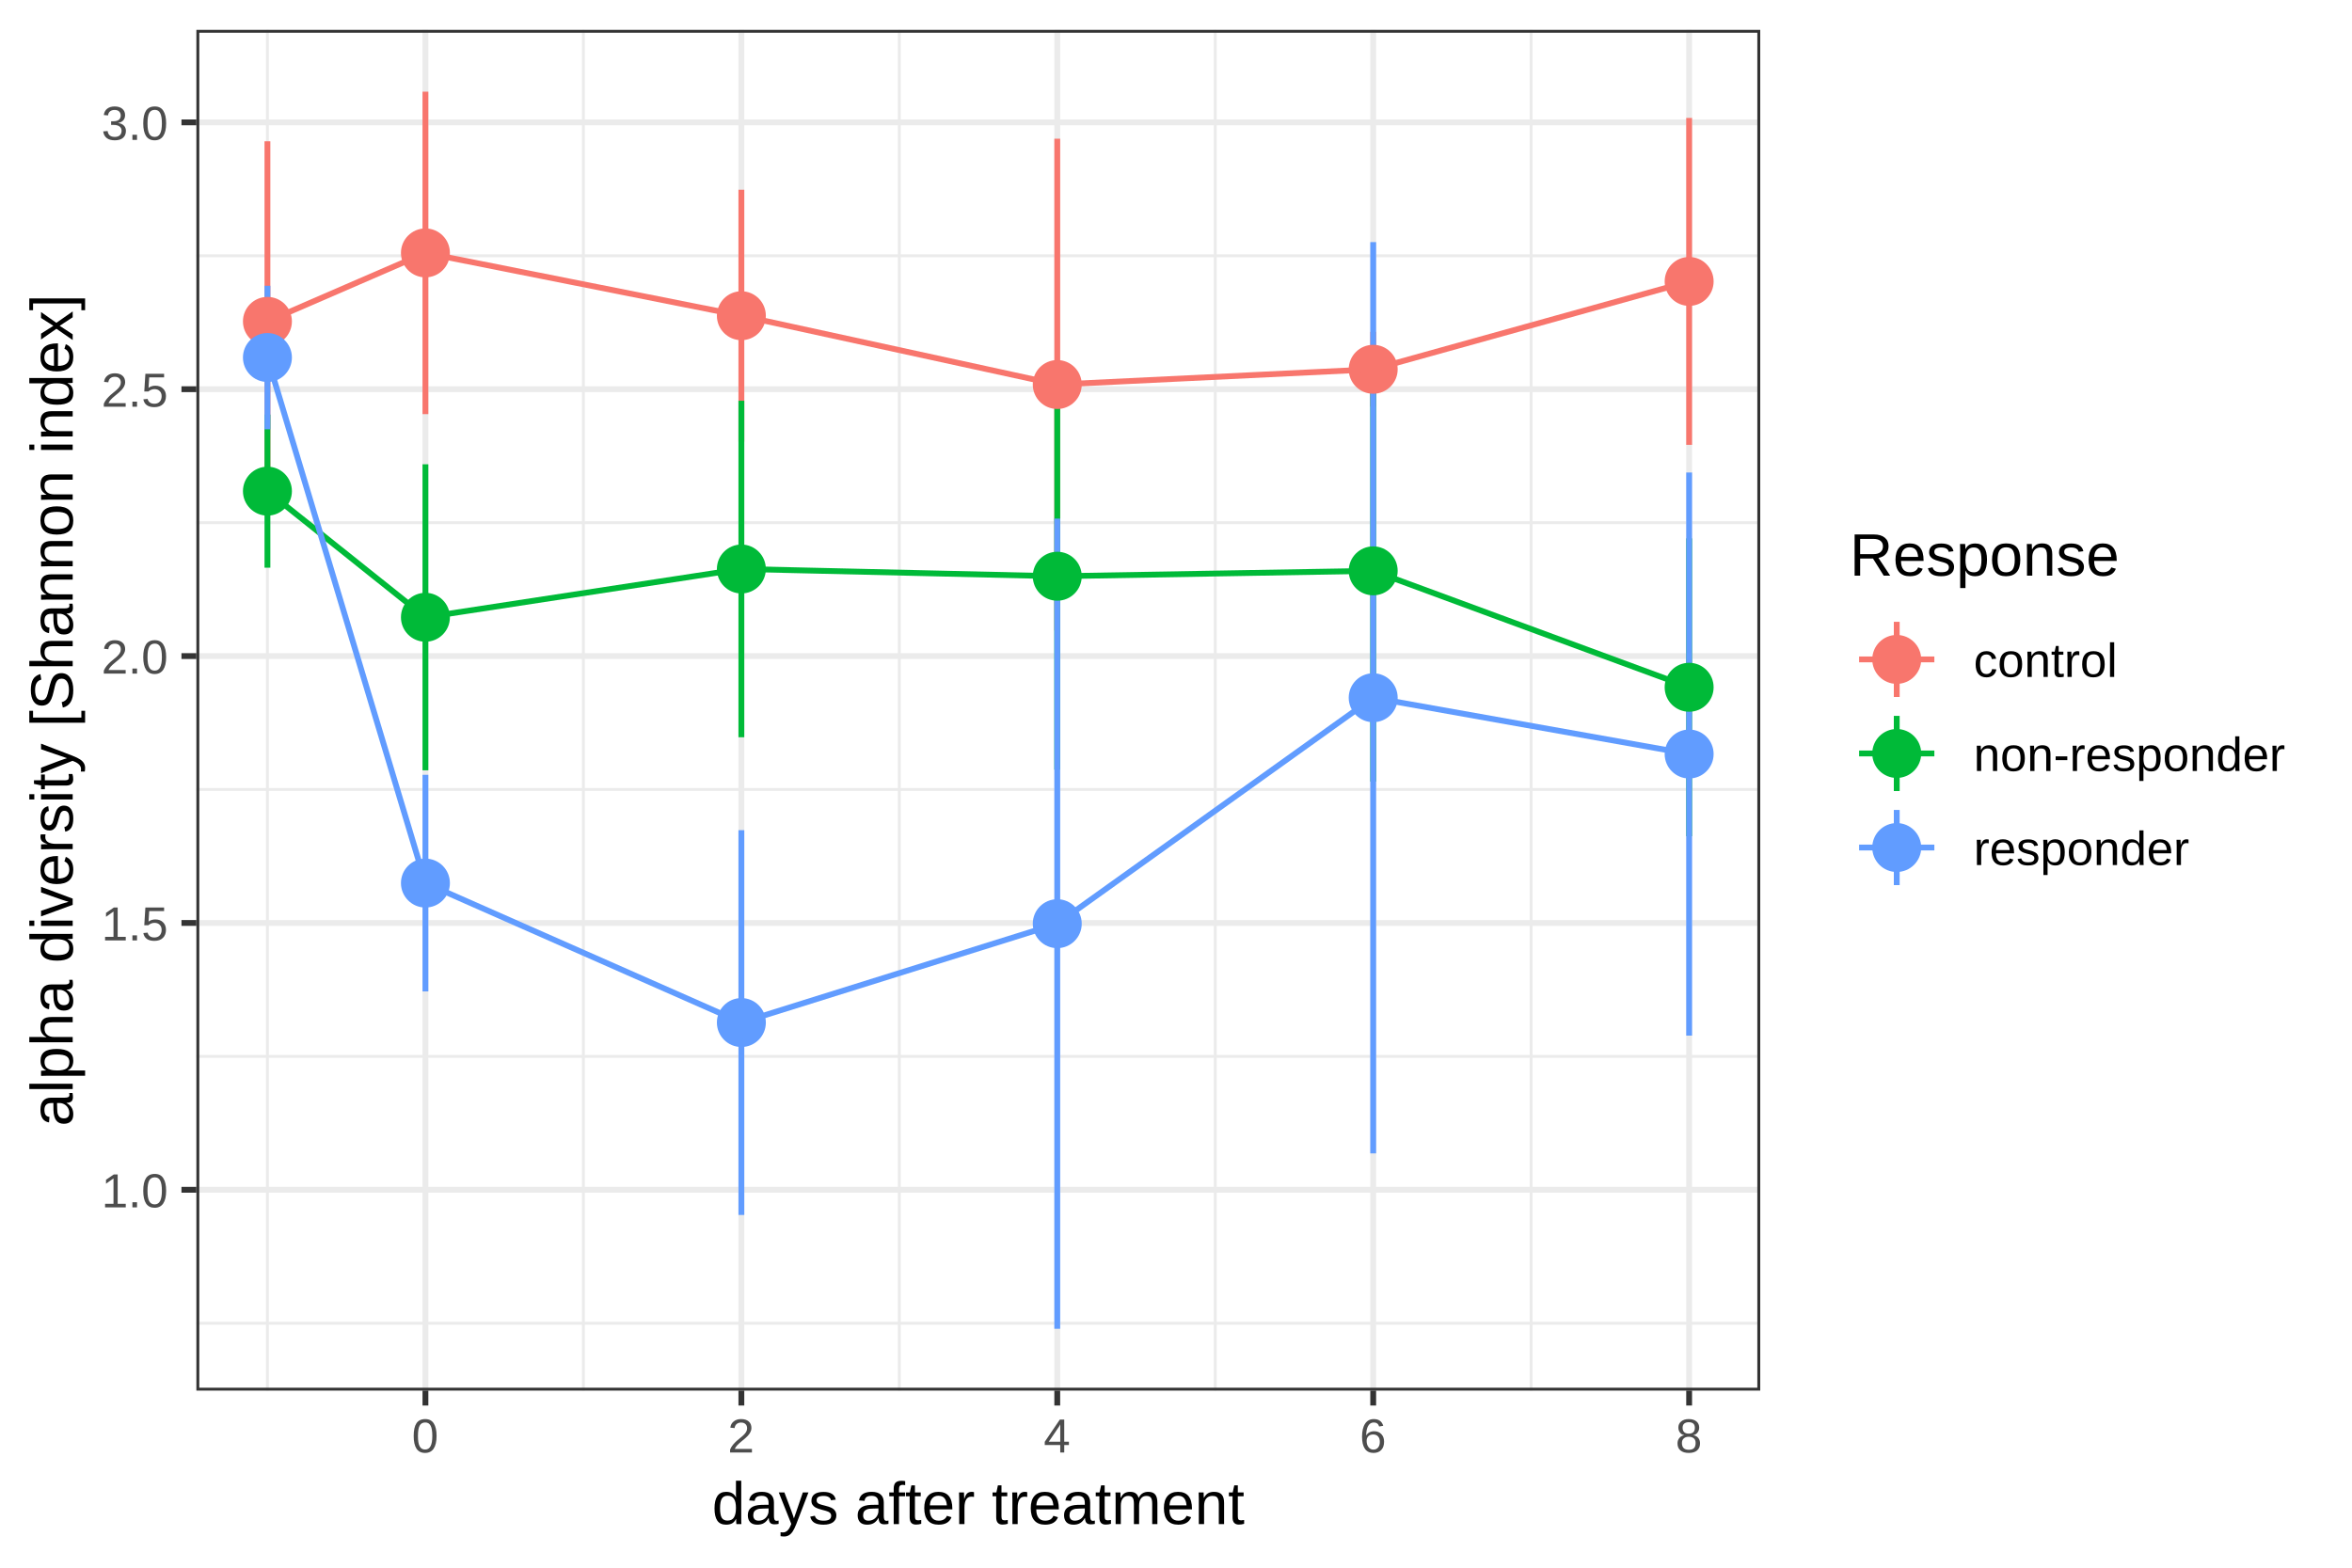
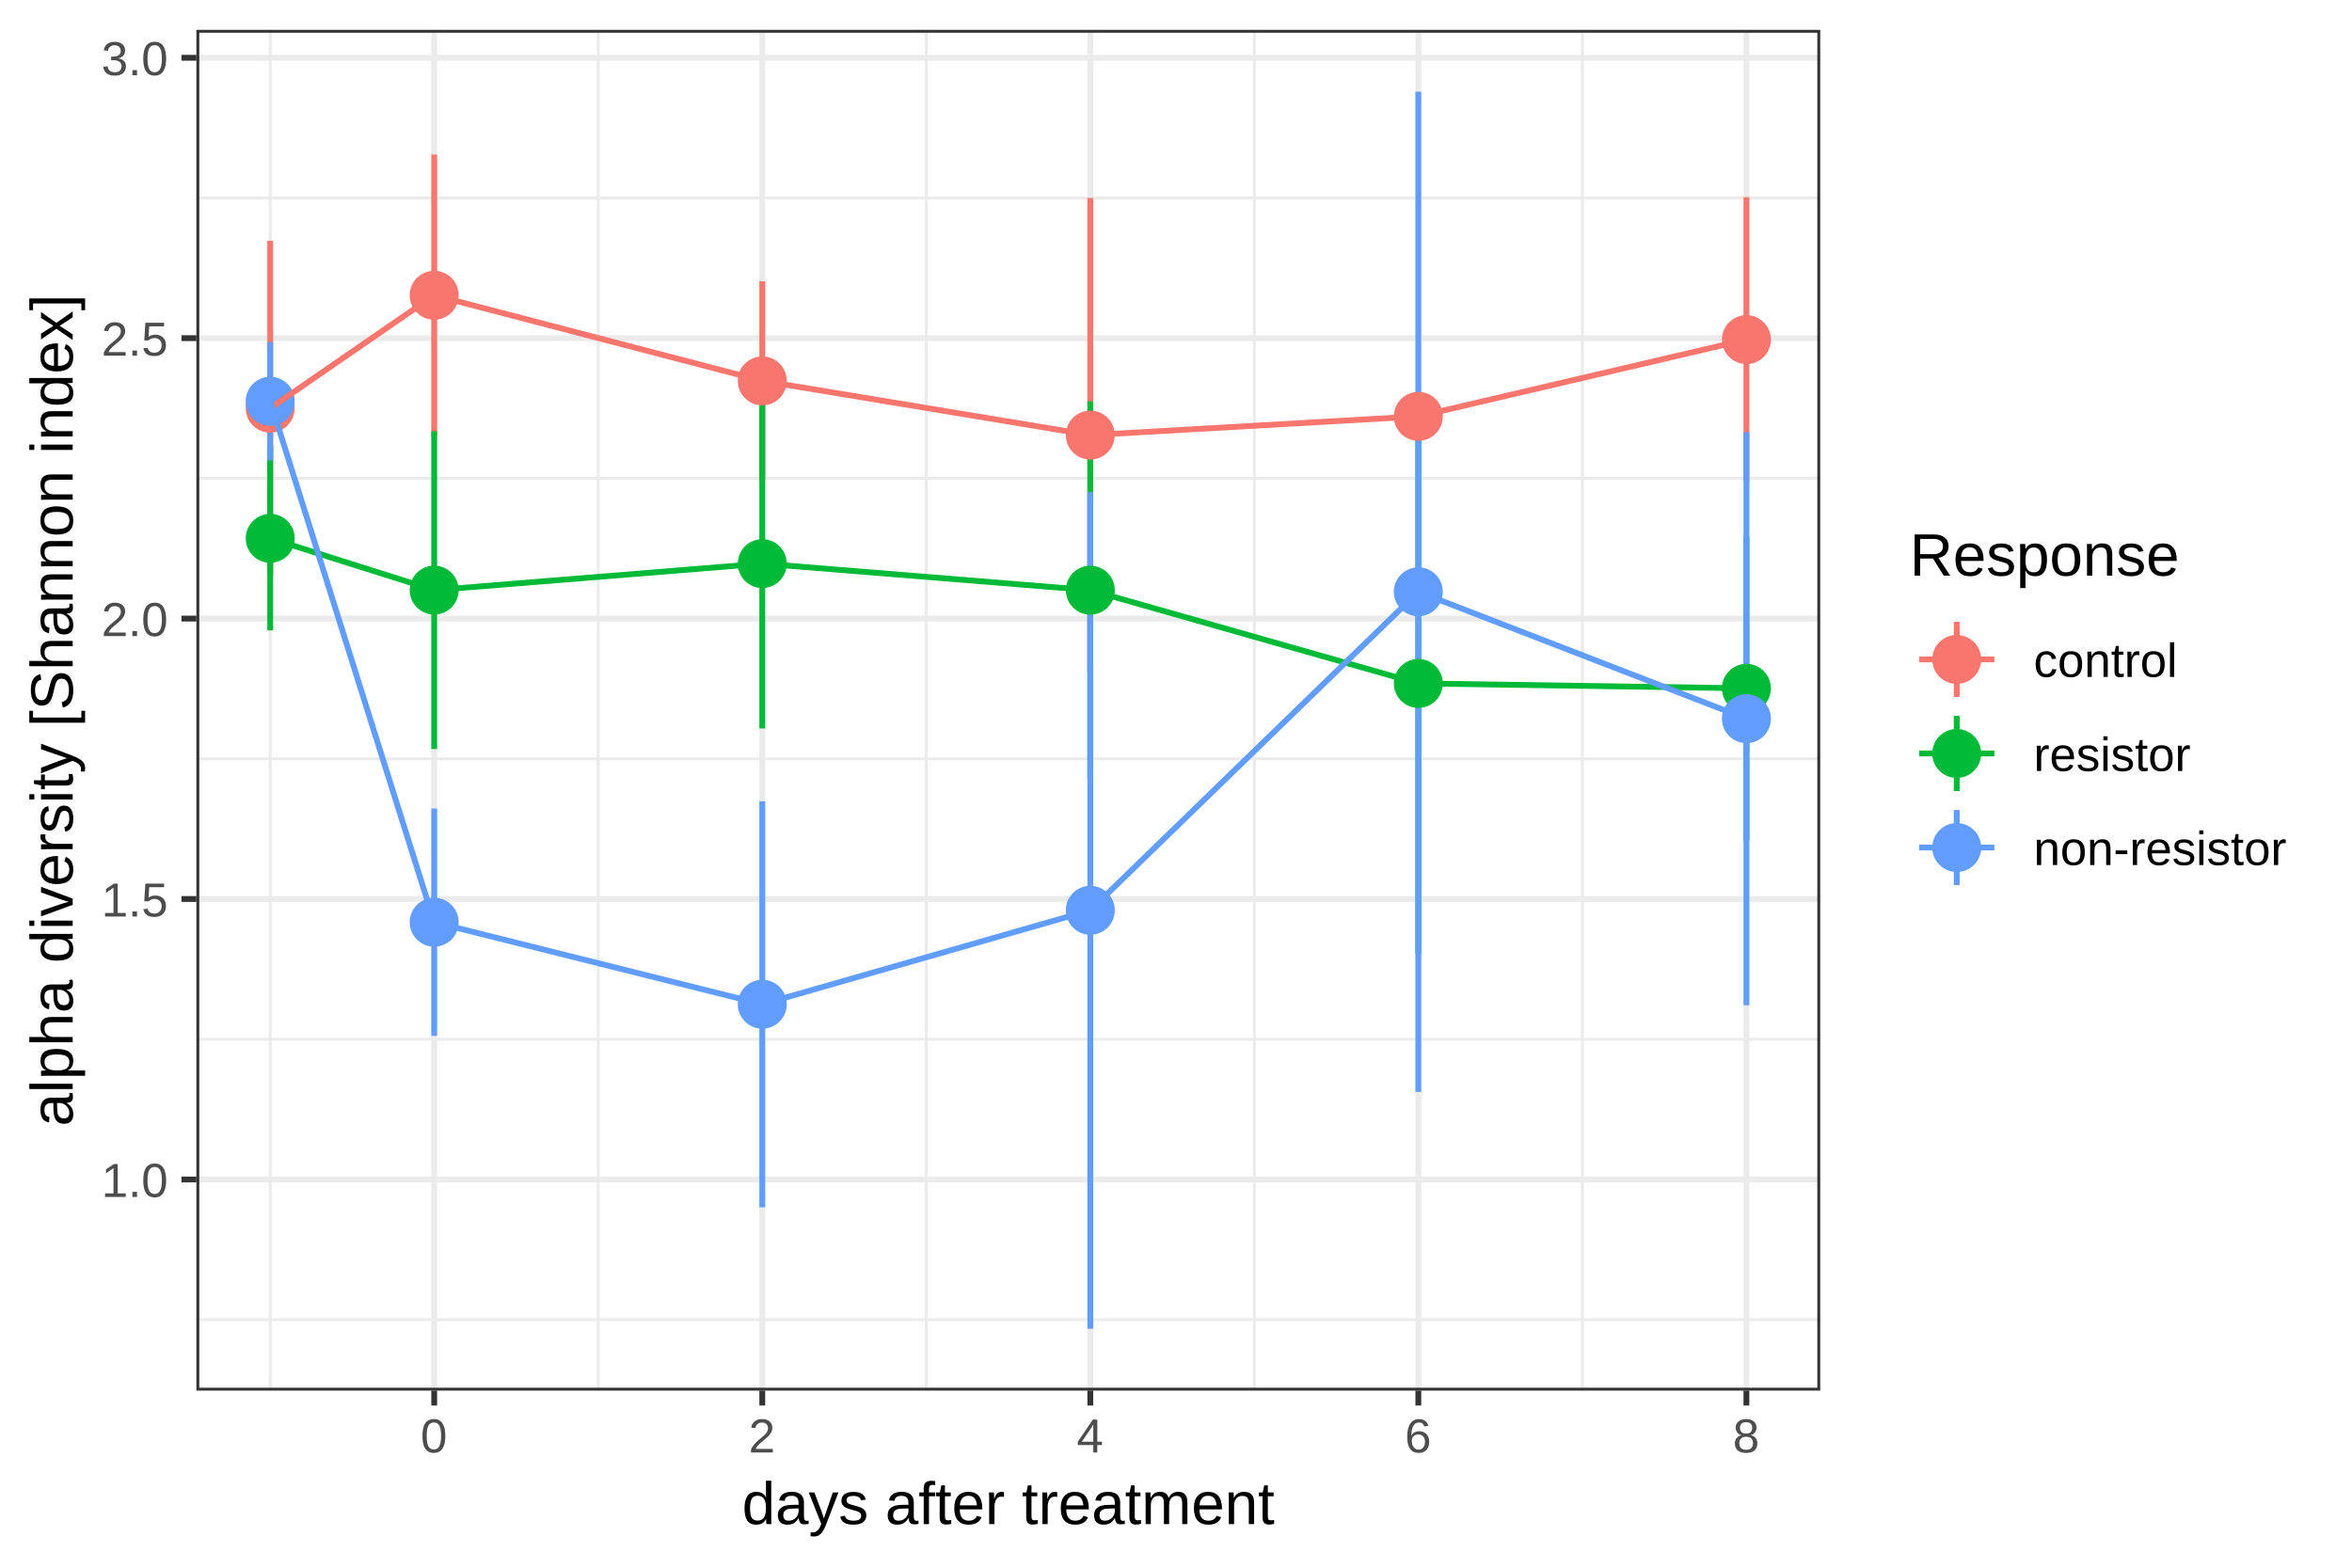
<svg xmlns="http://www.w3.org/2000/svg" viewBox="0 0 432.00 288.00">
  <defs>
    <style type="text/css">
    line, polyline, path, rect, circle {
      fill: none;
      stroke: #000000;
      stroke-linecap: round;
      stroke-linejoin: round;
      stroke-miterlimit: 10.00;
    }
  </style>
  </defs>
  <rect width="100%" height="100%" style="stroke: none; fill: #FFFFFF;" />
  <rect x="0.00" y="0.00" width="432.00" height="288.00" style="stroke-width: 1.07; stroke: #FFFFFF; fill: #FFFFFF;" />
  <defs>
-     <clipPath id="cpMzYuMDY4MnwzMjMuMzA0fDI1NS40NzR8NS40Nzk0NQ==">
-       <rect x="36.07" y="5.48" width="287.24" height="249.99" />
+     <clipPath id="cpMzYuMDY4MnwzMzQuMzI1fDI1NS40NzR8NS40Nzk0NQ==">
+       <rect x="36.07" y="5.48" width="298.26" height="249.99" />
    </clipPath>
  </defs>
-   <rect x="36.07" y="5.48" width="287.24" height="249.99" style="stroke-width: 1.07; stroke: none; fill: #FFFFFF;" clip-path="url(#cpMzYuMDY4MnwzMjMuMzA0fDI1NS40NzR8NS40Nzk0NQ==)" />
-   <polyline points="36.07,243.10 323.30,243.10 " style="stroke-width: 0.53; stroke: #EBEBEB; stroke-linecap: butt;" clip-path="url(#cpMzYuMDY4MnwzMjMuMzA0fDI1NS40NzR8NS40Nzk0NQ==)" />
-   <polyline points="36.07,194.07 323.30,194.07 " style="stroke-width: 0.53; stroke: #EBEBEB; stroke-linecap: butt;" clip-path="url(#cpMzYuMDY4MnwzMjMuMzA0fDI1NS40NzR8NS40Nzk0NQ==)" />
-   <polyline points="36.07,145.04 323.30,145.04 " style="stroke-width: 0.53; stroke: #EBEBEB; stroke-linecap: butt;" clip-path="url(#cpMzYuMDY4MnwzMjMuMzA0fDI1NS40NzR8NS40Nzk0NQ==)" />
-   <polyline points="36.07,96.02 323.30,96.02 " style="stroke-width: 0.53; stroke: #EBEBEB; stroke-linecap: butt;" clip-path="url(#cpMzYuMDY4MnwzMjMuMzA0fDI1NS40NzR8NS40Nzk0NQ==)" />
-   <polyline points="36.07,46.99 323.30,46.99 " style="stroke-width: 0.53; stroke: #EBEBEB; stroke-linecap: butt;" clip-path="url(#cpMzYuMDY4MnwzMjMuMzA0fDI1NS40NzR8NS40Nzk0NQ==)" />
-   <polyline points="49.12,255.47 49.12,5.48 " style="stroke-width: 0.53; stroke: #EBEBEB; stroke-linecap: butt;" clip-path="url(#cpMzYuMDY4MnwzMjMuMzA0fDI1NS40NzR8NS40Nzk0NQ==)" />
-   <polyline points="107.15,255.47 107.15,5.48 " style="stroke-width: 0.53; stroke: #EBEBEB; stroke-linecap: butt;" clip-path="url(#cpMzYuMDY4MnwzMjMuMzA0fDI1NS40NzR8NS40Nzk0NQ==)" />
-   <polyline points="165.18,255.47 165.18,5.48 " style="stroke-width: 0.53; stroke: #EBEBEB; stroke-linecap: butt;" clip-path="url(#cpMzYuMDY4MnwzMjMuMzA0fDI1NS40NzR8NS40Nzk0NQ==)" />
-   <polyline points="223.21,255.47 223.21,5.48 " style="stroke-width: 0.53; stroke: #EBEBEB; stroke-linecap: butt;" clip-path="url(#cpMzYuMDY4MnwzMjMuMzA0fDI1NS40NzR8NS40Nzk0NQ==)" />
-   <polyline points="281.23,255.47 281.23,5.48 " style="stroke-width: 0.53; stroke: #EBEBEB; stroke-linecap: butt;" clip-path="url(#cpMzYuMDY4MnwzMjMuMzA0fDI1NS40NzR8NS40Nzk0NQ==)" />
-   <polyline points="36.07,218.58 323.30,218.58 " style="stroke-width: 1.07; stroke: #EBEBEB; stroke-linecap: butt;" clip-path="url(#cpMzYuMDY4MnwzMjMuMzA0fDI1NS40NzR8NS40Nzk0NQ==)" />
-   <polyline points="36.07,169.56 323.30,169.56 " style="stroke-width: 1.07; stroke: #EBEBEB; stroke-linecap: butt;" clip-path="url(#cpMzYuMDY4MnwzMjMuMzA0fDI1NS40NzR8NS40Nzk0NQ==)" />
-   <polyline points="36.07,120.53 323.30,120.53 " style="stroke-width: 1.07; stroke: #EBEBEB; stroke-linecap: butt;" clip-path="url(#cpMzYuMDY4MnwzMjMuMzA0fDI1NS40NzR8NS40Nzk0NQ==)" />
-   <polyline points="36.07,71.50 323.30,71.50 " style="stroke-width: 1.07; stroke: #EBEBEB; stroke-linecap: butt;" clip-path="url(#cpMzYuMDY4MnwzMjMuMzA0fDI1NS40NzR8NS40Nzk0NQ==)" />
-   <polyline points="36.07,22.48 323.30,22.48 " style="stroke-width: 1.07; stroke: #EBEBEB; stroke-linecap: butt;" clip-path="url(#cpMzYuMDY4MnwzMjMuMzA0fDI1NS40NzR8NS40Nzk0NQ==)" />
-   <polyline points="78.14,255.47 78.14,5.48 " style="stroke-width: 1.07; stroke: #EBEBEB; stroke-linecap: butt;" clip-path="url(#cpMzYuMDY4MnwzMjMuMzA0fDI1NS40NzR8NS40Nzk0NQ==)" />
-   <polyline points="136.17,255.47 136.17,5.48 " style="stroke-width: 1.07; stroke: #EBEBEB; stroke-linecap: butt;" clip-path="url(#cpMzYuMDY4MnwzMjMuMzA0fDI1NS40NzR8NS40Nzk0NQ==)" />
-   <polyline points="194.19,255.47 194.19,5.48 " style="stroke-width: 1.07; stroke: #EBEBEB; stroke-linecap: butt;" clip-path="url(#cpMzYuMDY4MnwzMjMuMzA0fDI1NS40NzR8NS40Nzk0NQ==)" />
-   <polyline points="252.22,255.47 252.22,5.48 " style="stroke-width: 1.07; stroke: #EBEBEB; stroke-linecap: butt;" clip-path="url(#cpMzYuMDY4MnwzMjMuMzA0fDI1NS40NzR8NS40Nzk0NQ==)" />
-   <polyline points="310.25,255.47 310.25,5.48 " style="stroke-width: 1.07; stroke: #EBEBEB; stroke-linecap: butt;" clip-path="url(#cpMzYuMDY4MnwzMjMuMzA0fDI1NS40NzR8NS40Nzk0NQ==)" />
-   <line x1="49.12" y1="92.12" x2="49.12" y2="25.95" style="stroke-width: 1.07; stroke: #F8766D; stroke-linecap: butt;" clip-path="url(#cpMzYuMDY4MnwzMjMuMzA0fDI1NS40NzR8NS40Nzk0NQ==)" />
-   <line x1="78.14" y1="76.08" x2="78.14" y2="16.84" style="stroke-width: 1.07; stroke: #F8766D; stroke-linecap: butt;" clip-path="url(#cpMzYuMDY4MnwzMjMuMzA0fDI1NS40NzR8NS40Nzk0NQ==)" />
-   <line x1="136.17" y1="81.14" x2="136.17" y2="34.86" style="stroke-width: 1.07; stroke: #F8766D; stroke-linecap: butt;" clip-path="url(#cpMzYuMDY4MnwzMjMuMzA0fDI1NS40NzR8NS40Nzk0NQ==)" />
-   <line x1="194.19" y1="115.81" x2="194.19" y2="25.48" style="stroke-width: 1.07; stroke: #F8766D; stroke-linecap: butt;" clip-path="url(#cpMzYuMDY4MnwzMjMuMzA0fDI1NS40NzR8NS40Nzk0NQ==)" />
-   <line x1="252.22" y1="74.70" x2="252.22" y2="60.98" style="stroke-width: 1.07; stroke: #F8766D; stroke-linecap: butt;" clip-path="url(#cpMzYuMDY4MnwzMjMuMzA0fDI1NS40NzR8NS40Nzk0NQ==)" />
-   <line x1="310.25" y1="81.72" x2="310.25" y2="21.67" style="stroke-width: 1.07; stroke: #F8766D; stroke-linecap: butt;" clip-path="url(#cpMzYuMDY4MnwzMjMuMzA0fDI1NS40NzR8NS40Nzk0NQ==)" />
-   <line x1="49.12" y1="104.29" x2="49.12" y2="76.16" style="stroke-width: 1.07; stroke: #00BA38; stroke-linecap: butt;" clip-path="url(#cpMzYuMDY4MnwzMjMuMzA0fDI1NS40NzR8NS40Nzk0NQ==)" />
-   <line x1="78.14" y1="141.51" x2="78.14" y2="85.29" style="stroke-width: 1.07; stroke: #00BA38; stroke-linecap: butt;" clip-path="url(#cpMzYuMDY4MnwzMjMuMzA0fDI1NS40NzR8NS40Nzk0NQ==)" />
-   <line x1="136.17" y1="135.44" x2="136.17" y2="73.62" style="stroke-width: 1.07; stroke: #00BA38; stroke-linecap: butt;" clip-path="url(#cpMzYuMDY4MnwzMjMuMzA0fDI1NS40NzR8NS40Nzk0NQ==)" />
-   <line x1="194.19" y1="141.39" x2="194.19" y2="70.32" style="stroke-width: 1.07; stroke: #00BA38; stroke-linecap: butt;" clip-path="url(#cpMzYuMDY4MnwzMjMuMzA0fDI1NS40NzR8NS40Nzk0NQ==)" />
-   <line x1="252.22" y1="143.59" x2="252.22" y2="66.15" style="stroke-width: 1.07; stroke: #00BA38; stroke-linecap: butt;" clip-path="url(#cpMzYuMDY4MnwzMjMuMzA0fDI1NS40NzR8NS40Nzk0NQ==)" />
-   <line x1="310.25" y1="153.62" x2="310.25" y2="98.91" style="stroke-width: 1.07; stroke: #00BA38; stroke-linecap: butt;" clip-path="url(#cpMzYuMDY4MnwzMjMuMzA0fDI1NS40NzR8NS40Nzk0NQ==)" />
-   <line x1="49.12" y1="78.86" x2="49.12" y2="52.50" style="stroke-width: 1.07; stroke: #619CFF; stroke-linecap: butt;" clip-path="url(#cpMzYuMDY4MnwzMjMuMzA0fDI1NS40NzR8NS40Nzk0NQ==)" />
-   <line x1="78.14" y1="182.13" x2="78.14" y2="142.34" style="stroke-width: 1.07; stroke: #619CFF; stroke-linecap: butt;" clip-path="url(#cpMzYuMDY4MnwzMjMuMzA0fDI1NS40NzR8NS40Nzk0NQ==)" />
-   <line x1="136.17" y1="223.20" x2="136.17" y2="152.51" style="stroke-width: 1.07; stroke: #619CFF; stroke-linecap: butt;" clip-path="url(#cpMzYuMDY4MnwzMjMuMzA0fDI1NS40NzR8NS40Nzk0NQ==)" />
-   <line x1="194.19" y1="244.11" x2="194.19" y2="95.27" style="stroke-width: 1.07; stroke: #619CFF; stroke-linecap: butt;" clip-path="url(#cpMzYuMDY4MnwzMjMuMzA0fDI1NS40NzR8NS40Nzk0NQ==)" />
-   <line x1="252.22" y1="211.89" x2="252.22" y2="44.48" style="stroke-width: 1.07; stroke: #619CFF; stroke-linecap: butt;" clip-path="url(#cpMzYuMDY4MnwzMjMuMzA0fDI1NS40NzR8NS40Nzk0NQ==)" />
-   <line x1="310.25" y1="190.25" x2="310.25" y2="86.80" style="stroke-width: 1.07; stroke: #619CFF; stroke-linecap: butt;" clip-path="url(#cpMzYuMDY4MnwzMjMuMzA0fDI1NS40NzR8NS40Nzk0NQ==)" />
-   <circle cx="49.12" cy="59.04" r="2.84pt" style="stroke-width: 1.42; stroke: #F8766D; fill: #F8766D;" clip-path="url(#cpMzYuMDY4MnwzMjMuMzA0fDI1NS40NzR8NS40Nzk0NQ==)" />
-   <circle cx="78.14" cy="46.46" r="2.84pt" style="stroke-width: 1.42; stroke: #F8766D; fill: #F8766D;" clip-path="url(#cpMzYuMDY4MnwzMjMuMzA0fDI1NS40NzR8NS40Nzk0NQ==)" />
-   <circle cx="136.17" cy="58.00" r="2.84pt" style="stroke-width: 1.42; stroke: #F8766D; fill: #F8766D;" clip-path="url(#cpMzYuMDY4MnwzMjMuMzA0fDI1NS40NzR8NS40Nzk0NQ==)" />
-   <circle cx="194.19" cy="70.64" r="2.84pt" style="stroke-width: 1.42; stroke: #F8766D; fill: #F8766D;" clip-path="url(#cpMzYuMDY4MnwzMjMuMzA0fDI1NS40NzR8NS40Nzk0NQ==)" />
-   <circle cx="252.22" cy="67.84" r="2.84pt" style="stroke-width: 1.42; stroke: #F8766D; fill: #F8766D;" clip-path="url(#cpMzYuMDY4MnwzMjMuMzA0fDI1NS40NzR8NS40Nzk0NQ==)" />
-   <circle cx="310.25" cy="51.70" r="2.84pt" style="stroke-width: 1.42; stroke: #F8766D; fill: #F8766D;" clip-path="url(#cpMzYuMDY4MnwzMjMuMzA0fDI1NS40NzR8NS40Nzk0NQ==)" />
-   <circle cx="49.12" cy="90.23" r="2.84pt" style="stroke-width: 1.42; stroke: #00BA38; fill: #00BA38;" clip-path="url(#cpMzYuMDY4MnwzMjMuMzA0fDI1NS40NzR8NS40Nzk0NQ==)" />
-   <circle cx="78.14" cy="113.40" r="2.84pt" style="stroke-width: 1.42; stroke: #00BA38; fill: #00BA38;" clip-path="url(#cpMzYuMDY4MnwzMjMuMzA0fDI1NS40NzR8NS40Nzk0NQ==)" />
-   <circle cx="136.17" cy="104.53" r="2.84pt" style="stroke-width: 1.42; stroke: #00BA38; fill: #00BA38;" clip-path="url(#cpMzYuMDY4MnwzMjMuMzA0fDI1NS40NzR8NS40Nzk0NQ==)" />
-   <circle cx="194.19" cy="105.86" r="2.84pt" style="stroke-width: 1.42; stroke: #00BA38; fill: #00BA38;" clip-path="url(#cpMzYuMDY4MnwzMjMuMzA0fDI1NS40NzR8NS40Nzk0NQ==)" />
-   <circle cx="252.22" cy="104.87" r="2.84pt" style="stroke-width: 1.42; stroke: #00BA38; fill: #00BA38;" clip-path="url(#cpMzYuMDY4MnwzMjMuMzA0fDI1NS40NzR8NS40Nzk0NQ==)" />
-   <circle cx="310.25" cy="126.26" r="2.84pt" style="stroke-width: 1.42; stroke: #00BA38; fill: #00BA38;" clip-path="url(#cpMzYuMDY4MnwzMjMuMzA0fDI1NS40NzR8NS40Nzk0NQ==)" />
-   <circle cx="49.12" cy="65.68" r="2.84pt" style="stroke-width: 1.42; stroke: #619CFF; fill: #619CFF;" clip-path="url(#cpMzYuMDY4MnwzMjMuMzA0fDI1NS40NzR8NS40Nzk0NQ==)" />
-   <circle cx="78.14" cy="162.23" r="2.84pt" style="stroke-width: 1.42; stroke: #619CFF; fill: #619CFF;" clip-path="url(#cpMzYuMDY4MnwzMjMuMzA0fDI1NS40NzR8NS40Nzk0NQ==)" />
-   <circle cx="136.17" cy="187.85" r="2.84pt" style="stroke-width: 1.42; stroke: #619CFF; fill: #619CFF;" clip-path="url(#cpMzYuMDY4MnwzMjMuMzA0fDI1NS40NzR8NS40Nzk0NQ==)" />
-   <circle cx="194.19" cy="169.69" r="2.84pt" style="stroke-width: 1.42; stroke: #619CFF; fill: #619CFF;" clip-path="url(#cpMzYuMDY4MnwzMjMuMzA0fDI1NS40NzR8NS40Nzk0NQ==)" />
-   <circle cx="252.22" cy="128.18" r="2.84pt" style="stroke-width: 1.42; stroke: #619CFF; fill: #619CFF;" clip-path="url(#cpMzYuMDY4MnwzMjMuMzA0fDI1NS40NzR8NS40Nzk0NQ==)" />
-   <circle cx="310.25" cy="138.52" r="2.84pt" style="stroke-width: 1.42; stroke: #619CFF; fill: #619CFF;" clip-path="url(#cpMzYuMDY4MnwzMjMuMzA0fDI1NS40NzR8NS40Nzk0NQ==)" />
-   <polyline points="49.12,59.04 78.14,46.46 136.17,58.00 194.19,70.64 252.22,67.84 310.25,51.70 " style="stroke-width: 1.07; stroke: #F8766D; stroke-linecap: butt;" clip-path="url(#cpMzYuMDY4MnwzMjMuMzA0fDI1NS40NzR8NS40Nzk0NQ==)" />
-   <polyline points="49.12,90.23 78.14,113.40 136.17,104.53 194.19,105.86 252.22,104.87 310.25,126.26 " style="stroke-width: 1.07; stroke: #00BA38; stroke-linecap: butt;" clip-path="url(#cpMzYuMDY4MnwzMjMuMzA0fDI1NS40NzR8NS40Nzk0NQ==)" />
-   <polyline points="49.12,65.68 78.14,162.23 136.17,187.85 194.19,169.69 252.22,128.18 310.25,138.52 " style="stroke-width: 1.07; stroke: #619CFF; stroke-linecap: butt;" clip-path="url(#cpMzYuMDY4MnwzMjMuMzA0fDI1NS40NzR8NS40Nzk0NQ==)" />
-   <rect x="36.07" y="5.48" width="287.24" height="249.99" style="stroke-width: 1.07; stroke: #333333;" clip-path="url(#cpMzYuMDY4MnwzMjMuMzA0fDI1NS40NzR8NS40Nzk0NQ==)" />
+   <rect x="36.07" y="5.48" width="298.26" height="249.99" style="stroke-width: 1.07; stroke: none; fill: #FFFFFF;" clip-path="url(#cpMzYuMDY4MnwzMzQuMzI1fDI1NS40NzR8NS40Nzk0NQ==)" />
+   <polyline points="36.07,242.44 334.33,242.44 " style="stroke-width: 0.53; stroke: #EBEBEB; stroke-linecap: butt;" clip-path="url(#cpMzYuMDY4MnwzMzQuMzI1fDI1NS40NzR8NS40Nzk0NQ==)" />
+   <polyline points="36.07,190.92 334.33,190.92 " style="stroke-width: 0.53; stroke: #EBEBEB; stroke-linecap: butt;" clip-path="url(#cpMzYuMDY4MnwzMzQuMzI1fDI1NS40NzR8NS40Nzk0NQ==)" />
+   <polyline points="36.07,139.40 334.33,139.40 " style="stroke-width: 0.53; stroke: #EBEBEB; stroke-linecap: butt;" clip-path="url(#cpMzYuMDY4MnwzMzQuMzI1fDI1NS40NzR8NS40Nzk0NQ==)" />
+   <polyline points="36.07,87.88 334.33,87.88 " style="stroke-width: 0.53; stroke: #EBEBEB; stroke-linecap: butt;" clip-path="url(#cpMzYuMDY4MnwzMzQuMzI1fDI1NS40NzR8NS40Nzk0NQ==)" />
+   <polyline points="36.07,36.37 334.33,36.37 " style="stroke-width: 0.53; stroke: #EBEBEB; stroke-linecap: butt;" clip-path="url(#cpMzYuMDY4MnwzMzQuMzI1fDI1NS40NzR8NS40Nzk0NQ==)" />
+   <polyline points="49.63,255.47 49.63,5.48 " style="stroke-width: 0.53; stroke: #EBEBEB; stroke-linecap: butt;" clip-path="url(#cpMzYuMDY4MnwzMzQuMzI1fDI1NS40NzR8NS40Nzk0NQ==)" />
+   <polyline points="109.88,255.47 109.88,5.48 " style="stroke-width: 0.53; stroke: #EBEBEB; stroke-linecap: butt;" clip-path="url(#cpMzYuMDY4MnwzMzQuMzI1fDI1NS40NzR8NS40Nzk0NQ==)" />
+   <polyline points="170.13,255.47 170.13,5.48 " style="stroke-width: 0.53; stroke: #EBEBEB; stroke-linecap: butt;" clip-path="url(#cpMzYuMDY4MnwzMzQuMzI1fDI1NS40NzR8NS40Nzk0NQ==)" />
+   <polyline points="230.39,255.47 230.39,5.48 " style="stroke-width: 0.53; stroke: #EBEBEB; stroke-linecap: butt;" clip-path="url(#cpMzYuMDY4MnwzMzQuMzI1fDI1NS40NzR8NS40Nzk0NQ==)" />
+   <polyline points="290.64,255.47 290.64,5.48 " style="stroke-width: 0.53; stroke: #EBEBEB; stroke-linecap: butt;" clip-path="url(#cpMzYuMDY4MnwzMzQuMzI1fDI1NS40NzR8NS40Nzk0NQ==)" />
+   <polyline points="36.07,216.68 334.33,216.68 " style="stroke-width: 1.07; stroke: #EBEBEB; stroke-linecap: butt;" clip-path="url(#cpMzYuMDY4MnwzMzQuMzI1fDI1NS40NzR8NS40Nzk0NQ==)" />
+   <polyline points="36.07,165.16 334.33,165.16 " style="stroke-width: 1.07; stroke: #EBEBEB; stroke-linecap: butt;" clip-path="url(#cpMzYuMDY4MnwzMzQuMzI1fDI1NS40NzR8NS40Nzk0NQ==)" />
+   <polyline points="36.07,113.64 334.33,113.64 " style="stroke-width: 1.07; stroke: #EBEBEB; stroke-linecap: butt;" clip-path="url(#cpMzYuMDY4MnwzMzQuMzI1fDI1NS40NzR8NS40Nzk0NQ==)" />
+   <polyline points="36.07,62.12 334.33,62.12 " style="stroke-width: 1.07; stroke: #EBEBEB; stroke-linecap: butt;" clip-path="url(#cpMzYuMDY4MnwzMzQuMzI1fDI1NS40NzR8NS40Nzk0NQ==)" />
+   <polyline points="36.07,10.61 334.33,10.61 " style="stroke-width: 1.07; stroke: #EBEBEB; stroke-linecap: butt;" clip-path="url(#cpMzYuMDY4MnwzMzQuMzI1fDI1NS40NzR8NS40Nzk0NQ==)" />
+   <polyline points="79.75,255.47 79.75,5.48 " style="stroke-width: 1.07; stroke: #EBEBEB; stroke-linecap: butt;" clip-path="url(#cpMzYuMDY4MnwzMzQuMzI1fDI1NS40NzR8NS40Nzk0NQ==)" />
+   <polyline points="140.01,255.47 140.01,5.48 " style="stroke-width: 1.07; stroke: #EBEBEB; stroke-linecap: butt;" clip-path="url(#cpMzYuMDY4MnwzMzQuMzI1fDI1NS40NzR8NS40Nzk0NQ==)" />
+   <polyline points="200.26,255.47 200.26,5.48 " style="stroke-width: 1.07; stroke: #EBEBEB; stroke-linecap: butt;" clip-path="url(#cpMzYuMDY4MnwzMzQuMzI1fDI1NS40NzR8NS40Nzk0NQ==)" />
+   <polyline points="260.51,255.47 260.51,5.48 " style="stroke-width: 1.07; stroke: #EBEBEB; stroke-linecap: butt;" clip-path="url(#cpMzYuMDY4MnwzMzQuMzI1fDI1NS40NzR8NS40Nzk0NQ==)" />
+   <polyline points="320.77,255.47 320.77,5.48 " style="stroke-width: 1.07; stroke: #EBEBEB; stroke-linecap: butt;" clip-path="url(#cpMzYuMDY4MnwzMzQuMzI1fDI1NS40NzR8NS40Nzk0NQ==)" />
+   <line x1="49.63" y1="105.76" x2="49.63" y2="44.23" style="stroke-width: 1.07; stroke: #F8766D; stroke-linecap: butt;" clip-path="url(#cpMzYuMDY4MnwzMzQuMzI1fDI1NS40NzR8NS40Nzk0NQ==)" />
+   <line x1="79.75" y1="80.11" x2="79.75" y2="28.38" style="stroke-width: 1.07; stroke: #F8766D; stroke-linecap: butt;" clip-path="url(#cpMzYuMDY4MnwzMzQuMzI1fDI1NS40NzR8NS40Nzk0NQ==)" />
+   <line x1="140.01" y1="88.25" x2="140.01" y2="51.68" style="stroke-width: 1.07; stroke: #F8766D; stroke-linecap: butt;" clip-path="url(#cpMzYuMDY4MnwzMzQuMzI1fDI1NS40NzR8NS40Nzk0NQ==)" />
+   <line x1="200.26" y1="123.51" x2="200.26" y2="36.36" style="stroke-width: 1.07; stroke: #F8766D; stroke-linecap: butt;" clip-path="url(#cpMzYuMDY4MnwzMzQuMzI1fDI1NS40NzR8NS40Nzk0NQ==)" />
+   <line x1="260.51" y1="80.80" x2="260.51" y2="72.18" style="stroke-width: 1.07; stroke: #F8766D; stroke-linecap: butt;" clip-path="url(#cpMzYuMDY4MnwzMzQuMzI1fDI1NS40NzR8NS40Nzk0NQ==)" />
+   <line x1="320.77" y1="88.57" x2="320.77" y2="36.21" style="stroke-width: 1.07; stroke: #F8766D; stroke-linecap: butt;" clip-path="url(#cpMzYuMDY4MnwzMzQuMzI1fDI1NS40NzR8NS40Nzk0NQ==)" />
+   <line x1="49.63" y1="115.81" x2="49.63" y2="81.98" style="stroke-width: 1.07; stroke: #00BA38; stroke-linecap: butt;" clip-path="url(#cpMzYuMDY4MnwzMzQuMzI1fDI1NS40NzR8NS40Nzk0NQ==)" />
+   <line x1="79.75" y1="137.59" x2="79.75" y2="79.22" style="stroke-width: 1.07; stroke: #00BA38; stroke-linecap: butt;" clip-path="url(#cpMzYuMDY4MnwzMzQuMzI1fDI1NS40NzR8NS40Nzk0NQ==)" />
+   <line x1="140.01" y1="133.82" x2="140.01" y2="73.25" style="stroke-width: 1.07; stroke: #00BA38; stroke-linecap: butt;" clip-path="url(#cpMzYuMDY4MnwzMzQuMzI1fDI1NS40NzR8NS40Nzk0NQ==)" />
+   <line x1="200.26" y1="143.11" x2="200.26" y2="73.73" style="stroke-width: 1.07; stroke: #00BA38; stroke-linecap: butt;" clip-path="url(#cpMzYuMDY4MnwzMzQuMzI1fDI1NS40NzR8NS40Nzk0NQ==)" />
+   <line x1="260.51" y1="175.28" x2="260.51" y2="75.82" style="stroke-width: 1.07; stroke: #00BA38; stroke-linecap: butt;" clip-path="url(#cpMzYuMDY4MnwzMzQuMzI1fDI1NS40NzR8NS40Nzk0NQ==)" />
+   <line x1="320.77" y1="154.40" x2="320.77" y2="98.51" style="stroke-width: 1.07; stroke: #00BA38; stroke-linecap: butt;" clip-path="url(#cpMzYuMDY4MnwzMzQuMzI1fDI1NS40NzR8NS40Nzk0NQ==)" />
+   <line x1="49.63" y1="84.59" x2="49.63" y2="62.83" style="stroke-width: 1.07; stroke: #619CFF; stroke-linecap: butt;" clip-path="url(#cpMzYuMDY4MnwzMzQuMzI1fDI1NS40NzR8NS40Nzk0NQ==)" />
+   <line x1="79.75" y1="190.30" x2="79.75" y2="148.53" style="stroke-width: 1.07; stroke: #619CFF; stroke-linecap: butt;" clip-path="url(#cpMzYuMDY4MnwzMzQuMzI1fDI1NS40NzR8NS40Nzk0NQ==)" />
+   <line x1="140.01" y1="221.78" x2="140.01" y2="147.20" style="stroke-width: 1.07; stroke: #619CFF; stroke-linecap: butt;" clip-path="url(#cpMzYuMDY4MnwzMzQuMzI1fDI1NS40NzR8NS40Nzk0NQ==)" />
+   <line x1="200.26" y1="244.11" x2="200.26" y2="90.36" style="stroke-width: 1.07; stroke: #619CFF; stroke-linecap: butt;" clip-path="url(#cpMzYuMDY4MnwzMzQuMzI1fDI1NS40NzR8NS40Nzk0NQ==)" />
+   <line x1="260.51" y1="200.60" x2="260.51" y2="16.84" style="stroke-width: 1.07; stroke: #619CFF; stroke-linecap: butt;" clip-path="url(#cpMzYuMDY4MnwzMzQuMzI1fDI1NS40NzR8NS40Nzk0NQ==)" />
+   <line x1="320.77" y1="184.68" x2="320.77" y2="79.39" style="stroke-width: 1.07; stroke: #619CFF; stroke-linecap: butt;" clip-path="url(#cpMzYuMDY4MnwzMzQuMzI1fDI1NS40NzR8NS40Nzk0NQ==)" />
+   <circle cx="49.63" cy="74.99" r="2.84pt" style="stroke-width: 1.42; stroke: #F8766D; fill: #F8766D;" clip-path="url(#cpMzYuMDY4MnwzMzQuMzI1fDI1NS40NzR8NS40Nzk0NQ==)" />
+   <circle cx="79.75" cy="54.24" r="2.84pt" style="stroke-width: 1.42; stroke: #F8766D; fill: #F8766D;" clip-path="url(#cpMzYuMDY4MnwzMzQuMzI1fDI1NS40NzR8NS40Nzk0NQ==)" />
+   <circle cx="140.01" cy="69.97" r="2.84pt" style="stroke-width: 1.42; stroke: #F8766D; fill: #F8766D;" clip-path="url(#cpMzYuMDY4MnwzMzQuMzI1fDI1NS40NzR8NS40Nzk0NQ==)" />
+   <circle cx="200.26" cy="79.93" r="2.84pt" style="stroke-width: 1.42; stroke: #F8766D; fill: #F8766D;" clip-path="url(#cpMzYuMDY4MnwzMzQuMzI1fDI1NS40NzR8NS40Nzk0NQ==)" />
+   <circle cx="260.51" cy="76.49" r="2.84pt" style="stroke-width: 1.42; stroke: #F8766D; fill: #F8766D;" clip-path="url(#cpMzYuMDY4MnwzMzQuMzI1fDI1NS40NzR8NS40Nzk0NQ==)" />
+   <circle cx="320.77" cy="62.39" r="2.84pt" style="stroke-width: 1.42; stroke: #F8766D; fill: #F8766D;" clip-path="url(#cpMzYuMDY4MnwzMzQuMzI1fDI1NS40NzR8NS40Nzk0NQ==)" />
+   <circle cx="49.63" cy="98.90" r="2.84pt" style="stroke-width: 1.42; stroke: #00BA38; fill: #00BA38;" clip-path="url(#cpMzYuMDY4MnwzMzQuMzI1fDI1NS40NzR8NS40Nzk0NQ==)" />
+   <circle cx="79.75" cy="108.41" r="2.84pt" style="stroke-width: 1.42; stroke: #00BA38; fill: #00BA38;" clip-path="url(#cpMzYuMDY4MnwzMzQuMzI1fDI1NS40NzR8NS40Nzk0NQ==)" />
+   <circle cx="140.01" cy="103.54" r="2.84pt" style="stroke-width: 1.42; stroke: #00BA38; fill: #00BA38;" clip-path="url(#cpMzYuMDY4MnwzMzQuMzI1fDI1NS40NzR8NS40Nzk0NQ==)" />
+   <circle cx="200.26" cy="108.42" r="2.84pt" style="stroke-width: 1.42; stroke: #00BA38; fill: #00BA38;" clip-path="url(#cpMzYuMDY4MnwzMzQuMzI1fDI1NS40NzR8NS40Nzk0NQ==)" />
+   <circle cx="260.51" cy="125.55" r="2.84pt" style="stroke-width: 1.42; stroke: #00BA38; fill: #00BA38;" clip-path="url(#cpMzYuMDY4MnwzMzQuMzI1fDI1NS40NzR8NS40Nzk0NQ==)" />
+   <circle cx="320.77" cy="126.45" r="2.84pt" style="stroke-width: 1.42; stroke: #00BA38; fill: #00BA38;" clip-path="url(#cpMzYuMDY4MnwzMzQuMzI1fDI1NS40NzR8NS40Nzk0NQ==)" />
+   <circle cx="49.63" cy="73.71" r="2.84pt" style="stroke-width: 1.42; stroke: #619CFF; fill: #619CFF;" clip-path="url(#cpMzYuMDY4MnwzMzQuMzI1fDI1NS40NzR8NS40Nzk0NQ==)" />
+   <circle cx="79.75" cy="169.42" r="2.84pt" style="stroke-width: 1.42; stroke: #619CFF; fill: #619CFF;" clip-path="url(#cpMzYuMDY4MnwzMzQuMzI1fDI1NS40NzR8NS40Nzk0NQ==)" />
+   <circle cx="140.01" cy="184.49" r="2.84pt" style="stroke-width: 1.42; stroke: #619CFF; fill: #619CFF;" clip-path="url(#cpMzYuMDY4MnwzMzQuMzI1fDI1NS40NzR8NS40Nzk0NQ==)" />
+   <circle cx="200.26" cy="167.23" r="2.84pt" style="stroke-width: 1.42; stroke: #619CFF; fill: #619CFF;" clip-path="url(#cpMzYuMDY4MnwzMzQuMzI1fDI1NS40NzR8NS40Nzk0NQ==)" />
+   <circle cx="260.51" cy="108.72" r="2.84pt" style="stroke-width: 1.42; stroke: #619CFF; fill: #619CFF;" clip-path="url(#cpMzYuMDY4MnwzMzQuMzI1fDI1NS40NzR8NS40Nzk0NQ==)" />
+   <circle cx="320.77" cy="132.03" r="2.84pt" style="stroke-width: 1.42; stroke: #619CFF; fill: #619CFF;" clip-path="url(#cpMzYuMDY4MnwzMzQuMzI1fDI1NS40NzR8NS40Nzk0NQ==)" />
+   <polyline points="49.63,74.99 79.75,54.24 140.01,69.97 200.26,79.93 260.51,76.49 320.77,62.39 " style="stroke-width: 1.07; stroke: #F8766D; stroke-linecap: butt;" clip-path="url(#cpMzYuMDY4MnwzMzQuMzI1fDI1NS40NzR8NS40Nzk0NQ==)" />
+   <polyline points="49.63,98.90 79.75,108.41 140.01,103.54 200.26,108.42 260.51,125.55 320.77,126.45 " style="stroke-width: 1.07; stroke: #00BA38; stroke-linecap: butt;" clip-path="url(#cpMzYuMDY4MnwzMzQuMzI1fDI1NS40NzR8NS40Nzk0NQ==)" />
+   <polyline points="49.63,73.71 79.75,169.42 140.01,184.49 200.26,167.23 260.51,108.72 320.77,132.03 " style="stroke-width: 1.07; stroke: #619CFF; stroke-linecap: butt;" clip-path="url(#cpMzYuMDY4MnwzMzQuMzI1fDI1NS40NzR8NS40Nzk0NQ==)" />
+   <rect x="36.07" y="5.48" width="298.26" height="249.99" style="stroke-width: 1.07; stroke: #333333;" clip-path="url(#cpMzYuMDY4MnwzMzQuMzI1fDI1NS40NzR8NS40Nzk0NQ==)" />
  <defs>
    <clipPath id="cpMHw0MzJ8Mjg4fDA=">
      <rect x="0.00" y="0.00" width="432.00" height="288.00" />
    </clipPath>
  </defs>
  <g clip-path="url(#cpMHw0MzJ8Mjg4fDA=)">
-     <text x="18.63" y="221.80" style="font-size: 8.80px; fill: #4D4D4D; font-family: Arial;" textLength="12.51px" lengthAdjust="spacingAndGlyphs">1.0</text>
+     <text x="18.63" y="219.90" style="font-size: 8.80px; fill: #4D4D4D; font-family: Arial;" textLength="12.51px" lengthAdjust="spacingAndGlyphs">1.0</text>
  </g>
  <g clip-path="url(#cpMHw0MzJ8Mjg4fDA=)">
-     <text x="18.63" y="172.77" style="font-size: 8.80px; fill: #4D4D4D; font-family: Arial;" textLength="12.51px" lengthAdjust="spacingAndGlyphs">1.5</text>
+     <text x="18.63" y="168.38" style="font-size: 8.80px; fill: #4D4D4D; font-family: Arial;" textLength="12.51px" lengthAdjust="spacingAndGlyphs">1.5</text>
  </g>
  <g clip-path="url(#cpMHw0MzJ8Mjg4fDA=)">
-     <text x="18.63" y="123.75" style="font-size: 8.80px; fill: #4D4D4D; font-family: Arial;" textLength="12.51px" lengthAdjust="spacingAndGlyphs">2.0</text>
+     <text x="18.63" y="116.86" style="font-size: 8.80px; fill: #4D4D4D; font-family: Arial;" textLength="12.51px" lengthAdjust="spacingAndGlyphs">2.0</text>
  </g>
  <g clip-path="url(#cpMHw0MzJ8Mjg4fDA=)">
-     <text x="18.63" y="74.72" style="font-size: 8.80px; fill: #4D4D4D; font-family: Arial;" textLength="12.51px" lengthAdjust="spacingAndGlyphs">2.5</text>
+     <text x="18.63" y="65.34" style="font-size: 8.80px; fill: #4D4D4D; font-family: Arial;" textLength="12.51px" lengthAdjust="spacingAndGlyphs">2.5</text>
  </g>
  <g clip-path="url(#cpMHw0MzJ8Mjg4fDA=)">
-     <text x="18.63" y="25.70" style="font-size: 8.80px; fill: #4D4D4D; font-family: Arial;" textLength="12.51px" lengthAdjust="spacingAndGlyphs">3.0</text>
+     <text x="18.63" y="13.82" style="font-size: 8.80px; fill: #4D4D4D; font-family: Arial;" textLength="12.51px" lengthAdjust="spacingAndGlyphs">3.0</text>
  </g>
-   <polyline points="33.33,218.58 36.07,218.58 " style="stroke-width: 1.07; stroke: #333333; stroke-linecap: butt;" clip-path="url(#cpMHw0MzJ8Mjg4fDA=)" />
-   <polyline points="33.33,169.56 36.07,169.56 " style="stroke-width: 1.07; stroke: #333333; stroke-linecap: butt;" clip-path="url(#cpMHw0MzJ8Mjg4fDA=)" />
-   <polyline points="33.33,120.53 36.07,120.53 " style="stroke-width: 1.07; stroke: #333333; stroke-linecap: butt;" clip-path="url(#cpMHw0MzJ8Mjg4fDA=)" />
-   <polyline points="33.33,71.50 36.07,71.50 " style="stroke-width: 1.07; stroke: #333333; stroke-linecap: butt;" clip-path="url(#cpMHw0MzJ8Mjg4fDA=)" />
-   <polyline points="33.33,22.48 36.07,22.48 " style="stroke-width: 1.07; stroke: #333333; stroke-linecap: butt;" clip-path="url(#cpMHw0MzJ8Mjg4fDA=)" />
-   <polyline points="78.14,258.21 78.14,255.47 " style="stroke-width: 1.07; stroke: #333333; stroke-linecap: butt;" clip-path="url(#cpMHw0MzJ8Mjg4fDA=)" />
-   <polyline points="136.17,258.21 136.17,255.47 " style="stroke-width: 1.07; stroke: #333333; stroke-linecap: butt;" clip-path="url(#cpMHw0MzJ8Mjg4fDA=)" />
-   <polyline points="194.19,258.21 194.19,255.47 " style="stroke-width: 1.07; stroke: #333333; stroke-linecap: butt;" clip-path="url(#cpMHw0MzJ8Mjg4fDA=)" />
-   <polyline points="252.22,258.21 252.22,255.47 " style="stroke-width: 1.07; stroke: #333333; stroke-linecap: butt;" clip-path="url(#cpMHw0MzJ8Mjg4fDA=)" />
-   <polyline points="310.25,258.21 310.25,255.47 " style="stroke-width: 1.07; stroke: #333333; stroke-linecap: butt;" clip-path="url(#cpMHw0MzJ8Mjg4fDA=)" />
+   <polyline points="33.33,216.68 36.07,216.68 " style="stroke-width: 1.07; stroke: #333333; stroke-linecap: butt;" clip-path="url(#cpMHw0MzJ8Mjg4fDA=)" />
+   <polyline points="33.33,165.16 36.07,165.16 " style="stroke-width: 1.07; stroke: #333333; stroke-linecap: butt;" clip-path="url(#cpMHw0MzJ8Mjg4fDA=)" />
+   <polyline points="33.33,113.64 36.07,113.64 " style="stroke-width: 1.07; stroke: #333333; stroke-linecap: butt;" clip-path="url(#cpMHw0MzJ8Mjg4fDA=)" />
+   <polyline points="33.33,62.12 36.07,62.12 " style="stroke-width: 1.07; stroke: #333333; stroke-linecap: butt;" clip-path="url(#cpMHw0MzJ8Mjg4fDA=)" />
+   <polyline points="33.33,10.61 36.07,10.61 " style="stroke-width: 1.07; stroke: #333333; stroke-linecap: butt;" clip-path="url(#cpMHw0MzJ8Mjg4fDA=)" />
+   <polyline points="79.75,258.21 79.75,255.47 " style="stroke-width: 1.07; stroke: #333333; stroke-linecap: butt;" clip-path="url(#cpMHw0MzJ8Mjg4fDA=)" />
+   <polyline points="140.01,258.21 140.01,255.47 " style="stroke-width: 1.07; stroke: #333333; stroke-linecap: butt;" clip-path="url(#cpMHw0MzJ8Mjg4fDA=)" />
+   <polyline points="200.26,258.21 200.26,255.47 " style="stroke-width: 1.07; stroke: #333333; stroke-linecap: butt;" clip-path="url(#cpMHw0MzJ8Mjg4fDA=)" />
+   <polyline points="260.51,258.21 260.51,255.47 " style="stroke-width: 1.07; stroke: #333333; stroke-linecap: butt;" clip-path="url(#cpMHw0MzJ8Mjg4fDA=)" />
+   <polyline points="320.77,258.21 320.77,255.47 " style="stroke-width: 1.07; stroke: #333333; stroke-linecap: butt;" clip-path="url(#cpMHw0MzJ8Mjg4fDA=)" />
  <g clip-path="url(#cpMHw0MzJ8Mjg4fDA=)">
-     <text x="75.64" y="266.84" style="font-size: 8.80px; fill: #4D4D4D; font-family: Arial;" textLength="5.01px" lengthAdjust="spacingAndGlyphs">0</text>
+     <text x="77.25" y="266.84" style="font-size: 8.80px; fill: #4D4D4D; font-family: Arial;" textLength="5.01px" lengthAdjust="spacingAndGlyphs">0</text>
  </g>
  <g clip-path="url(#cpMHw0MzJ8Mjg4fDA=)">
-     <text x="133.66" y="266.84" style="font-size: 8.80px; fill: #4D4D4D; font-family: Arial;" textLength="5.01px" lengthAdjust="spacingAndGlyphs">2</text>
+     <text x="137.50" y="266.84" style="font-size: 8.80px; fill: #4D4D4D; font-family: Arial;" textLength="5.01px" lengthAdjust="spacingAndGlyphs">2</text>
  </g>
  <g clip-path="url(#cpMHw0MzJ8Mjg4fDA=)">
-     <text x="191.69" y="266.84" style="font-size: 8.80px; fill: #4D4D4D; font-family: Arial;" textLength="5.01px" lengthAdjust="spacingAndGlyphs">4</text>
+     <text x="197.76" y="266.84" style="font-size: 8.80px; fill: #4D4D4D; font-family: Arial;" textLength="5.01px" lengthAdjust="spacingAndGlyphs">4</text>
  </g>
  <g clip-path="url(#cpMHw0MzJ8Mjg4fDA=)">
-     <text x="249.72" y="266.84" style="font-size: 8.80px; fill: #4D4D4D; font-family: Arial;" textLength="5.01px" lengthAdjust="spacingAndGlyphs">6</text>
+     <text x="258.01" y="266.84" style="font-size: 8.80px; fill: #4D4D4D; font-family: Arial;" textLength="5.01px" lengthAdjust="spacingAndGlyphs">6</text>
  </g>
  <g clip-path="url(#cpMHw0MzJ8Mjg4fDA=)">
-     <text x="307.74" y="266.84" style="font-size: 8.80px; fill: #4D4D4D; font-family: Arial;" textLength="5.01px" lengthAdjust="spacingAndGlyphs">8</text>
+     <text x="318.27" y="266.84" style="font-size: 8.80px; fill: #4D4D4D; font-family: Arial;" textLength="5.01px" lengthAdjust="spacingAndGlyphs">8</text>
  </g>
  <g clip-path="url(#cpMHw0MzJ8Mjg4fDA=)">
-     <text x="130.77" y="279.99" style="font-size: 11.00px; font-family: Arial;" textLength="97.82px" lengthAdjust="spacingAndGlyphs">days after treatment</text>
+     <text x="136.28" y="279.99" style="font-size: 11.00px; font-family: Arial;" textLength="97.82px" lengthAdjust="spacingAndGlyphs">days after treatment</text>
  </g>
  <g clip-path="url(#cpMHw0MzJ8Mjg4fDA=)">
    <text transform="translate(13.35,206.92) rotate(-90)" style="font-size: 11.00px; font-family: Arial;" textLength="152.88px" lengthAdjust="spacingAndGlyphs">alpha diversity [Shannon index]</text>
  </g>
-   <rect x="334.26" y="91.13" width="92.26" height="78.68" style="stroke-width: 1.07; stroke: none; fill: #FFFFFF;" clip-path="url(#cpMHw0MzJ8Mjg4fDA=)" />
+   <rect x="345.28" y="91.13" width="81.24" height="78.68" style="stroke-width: 1.07; stroke: none; fill: #FFFFFF;" clip-path="url(#cpMHw0MzJ8Mjg4fDA=)" />
  <g clip-path="url(#cpMHw0MzJ8Mjg4fDA=)">
-     <text x="339.74" y="105.75" style="font-size: 11.00px; font-family: Arial;" textLength="49.53px" lengthAdjust="spacingAndGlyphs">Response</text>
+     <text x="350.76" y="105.75" style="font-size: 11.00px; font-family: Arial;" textLength="49.53px" lengthAdjust="spacingAndGlyphs">Response</text>
  </g>
-   <rect x="339.74" y="112.50" width="17.28" height="17.28" style="stroke-width: 1.07; stroke: none; fill: #FFFFFF;" clip-path="url(#cpMHw0MzJ8Mjg4fDA=)" />
-   <line x1="348.38" y1="128.05" x2="348.38" y2="114.23" style="stroke-width: 1.07; stroke: #F8766D; stroke-linecap: butt;" clip-path="url(#cpMHw0MzJ8Mjg4fDA=)" />
-   <circle cx="348.38" cy="121.14" r="2.84pt" style="stroke-width: 1.42; stroke: #F8766D; fill: #F8766D;" clip-path="url(#cpMHw0MzJ8Mjg4fDA=)" />
-   <line x1="341.47" y1="121.14" x2="355.29" y2="121.14" style="stroke-width: 1.07; stroke: #F8766D; stroke-linecap: butt;" clip-path="url(#cpMHw0MzJ8Mjg4fDA=)" />
-   <rect x="339.74" y="129.78" width="17.28" height="17.28" style="stroke-width: 1.07; stroke: none; fill: #FFFFFF;" clip-path="url(#cpMHw0MzJ8Mjg4fDA=)" />
-   <line x1="348.38" y1="145.33" x2="348.38" y2="131.51" style="stroke-width: 1.07; stroke: #00BA38; stroke-linecap: butt;" clip-path="url(#cpMHw0MzJ8Mjg4fDA=)" />
-   <circle cx="348.38" cy="138.42" r="2.84pt" style="stroke-width: 1.42; stroke: #00BA38; fill: #00BA38;" clip-path="url(#cpMHw0MzJ8Mjg4fDA=)" />
-   <line x1="341.47" y1="138.42" x2="355.29" y2="138.42" style="stroke-width: 1.07; stroke: #00BA38; stroke-linecap: butt;" clip-path="url(#cpMHw0MzJ8Mjg4fDA=)" />
-   <rect x="339.74" y="147.06" width="17.28" height="17.28" style="stroke-width: 1.07; stroke: none; fill: #FFFFFF;" clip-path="url(#cpMHw0MzJ8Mjg4fDA=)" />
-   <line x1="348.38" y1="162.61" x2="348.38" y2="148.79" style="stroke-width: 1.07; stroke: #619CFF; stroke-linecap: butt;" clip-path="url(#cpMHw0MzJ8Mjg4fDA=)" />
-   <circle cx="348.38" cy="155.70" r="2.84pt" style="stroke-width: 1.42; stroke: #619CFF; fill: #619CFF;" clip-path="url(#cpMHw0MzJ8Mjg4fDA=)" />
-   <line x1="341.47" y1="155.70" x2="355.29" y2="155.70" style="stroke-width: 1.07; stroke: #619CFF; stroke-linecap: butt;" clip-path="url(#cpMHw0MzJ8Mjg4fDA=)" />
+   <rect x="350.76" y="112.50" width="17.28" height="17.28" style="stroke-width: 1.07; stroke: none; fill: #FFFFFF;" clip-path="url(#cpMHw0MzJ8Mjg4fDA=)" />
+   <line x1="359.40" y1="128.05" x2="359.40" y2="114.23" style="stroke-width: 1.07; stroke: #F8766D; stroke-linecap: butt;" clip-path="url(#cpMHw0MzJ8Mjg4fDA=)" />
+   <circle cx="359.40" cy="121.14" r="2.84pt" style="stroke-width: 1.42; stroke: #F8766D; fill: #F8766D;" clip-path="url(#cpMHw0MzJ8Mjg4fDA=)" />
+   <line x1="352.49" y1="121.14" x2="366.32" y2="121.14" style="stroke-width: 1.07; stroke: #F8766D; stroke-linecap: butt;" clip-path="url(#cpMHw0MzJ8Mjg4fDA=)" />
+   <rect x="350.76" y="129.78" width="17.28" height="17.28" style="stroke-width: 1.07; stroke: none; fill: #FFFFFF;" clip-path="url(#cpMHw0MzJ8Mjg4fDA=)" />
+   <line x1="359.40" y1="145.33" x2="359.40" y2="131.51" style="stroke-width: 1.07; stroke: #00BA38; stroke-linecap: butt;" clip-path="url(#cpMHw0MzJ8Mjg4fDA=)" />
+   <circle cx="359.40" cy="138.42" r="2.84pt" style="stroke-width: 1.42; stroke: #00BA38; fill: #00BA38;" clip-path="url(#cpMHw0MzJ8Mjg4fDA=)" />
+   <line x1="352.49" y1="138.42" x2="366.32" y2="138.42" style="stroke-width: 1.07; stroke: #00BA38; stroke-linecap: butt;" clip-path="url(#cpMHw0MzJ8Mjg4fDA=)" />
+   <rect x="350.76" y="147.06" width="17.28" height="17.28" style="stroke-width: 1.07; stroke: none; fill: #FFFFFF;" clip-path="url(#cpMHw0MzJ8Mjg4fDA=)" />
+   <line x1="359.40" y1="162.61" x2="359.40" y2="148.79" style="stroke-width: 1.07; stroke: #619CFF; stroke-linecap: butt;" clip-path="url(#cpMHw0MzJ8Mjg4fDA=)" />
+   <circle cx="359.40" cy="155.70" r="2.84pt" style="stroke-width: 1.42; stroke: #619CFF; fill: #619CFF;" clip-path="url(#cpMHw0MzJ8Mjg4fDA=)" />
+   <line x1="352.49" y1="155.70" x2="366.32" y2="155.70" style="stroke-width: 1.07; stroke: #619CFF; stroke-linecap: butt;" clip-path="url(#cpMHw0MzJ8Mjg4fDA=)" />
  <g clip-path="url(#cpMHw0MzJ8Mjg4fDA=)">
-     <text x="362.50" y="124.36" style="font-size: 8.80px; font-family: Arial;" textLength="27.01px" lengthAdjust="spacingAndGlyphs">control</text>
+     <text x="373.52" y="124.36" style="font-size: 8.80px; font-family: Arial;" textLength="27.01px" lengthAdjust="spacingAndGlyphs">control</text>
  </g>
  <g clip-path="url(#cpMHw0MzJ8Mjg4fDA=)">
-     <text x="362.50" y="141.64" style="font-size: 8.80px; font-family: Arial;" textLength="58.54px" lengthAdjust="spacingAndGlyphs">non-responder</text>
+     <text x="373.52" y="141.64" style="font-size: 8.80px; font-family: Arial;" textLength="29.50px" lengthAdjust="spacingAndGlyphs">resistor</text>
  </g>
  <g clip-path="url(#cpMHw0MzJ8Mjg4fDA=)">
-     <text x="362.50" y="158.92" style="font-size: 8.80px; font-family: Arial;" textLength="40.53px" lengthAdjust="spacingAndGlyphs">responder</text>
+     <text x="373.52" y="158.92" style="font-size: 8.80px; font-family: Arial;" textLength="47.52px" lengthAdjust="spacingAndGlyphs">non-resistor</text>
  </g>
</svg>
